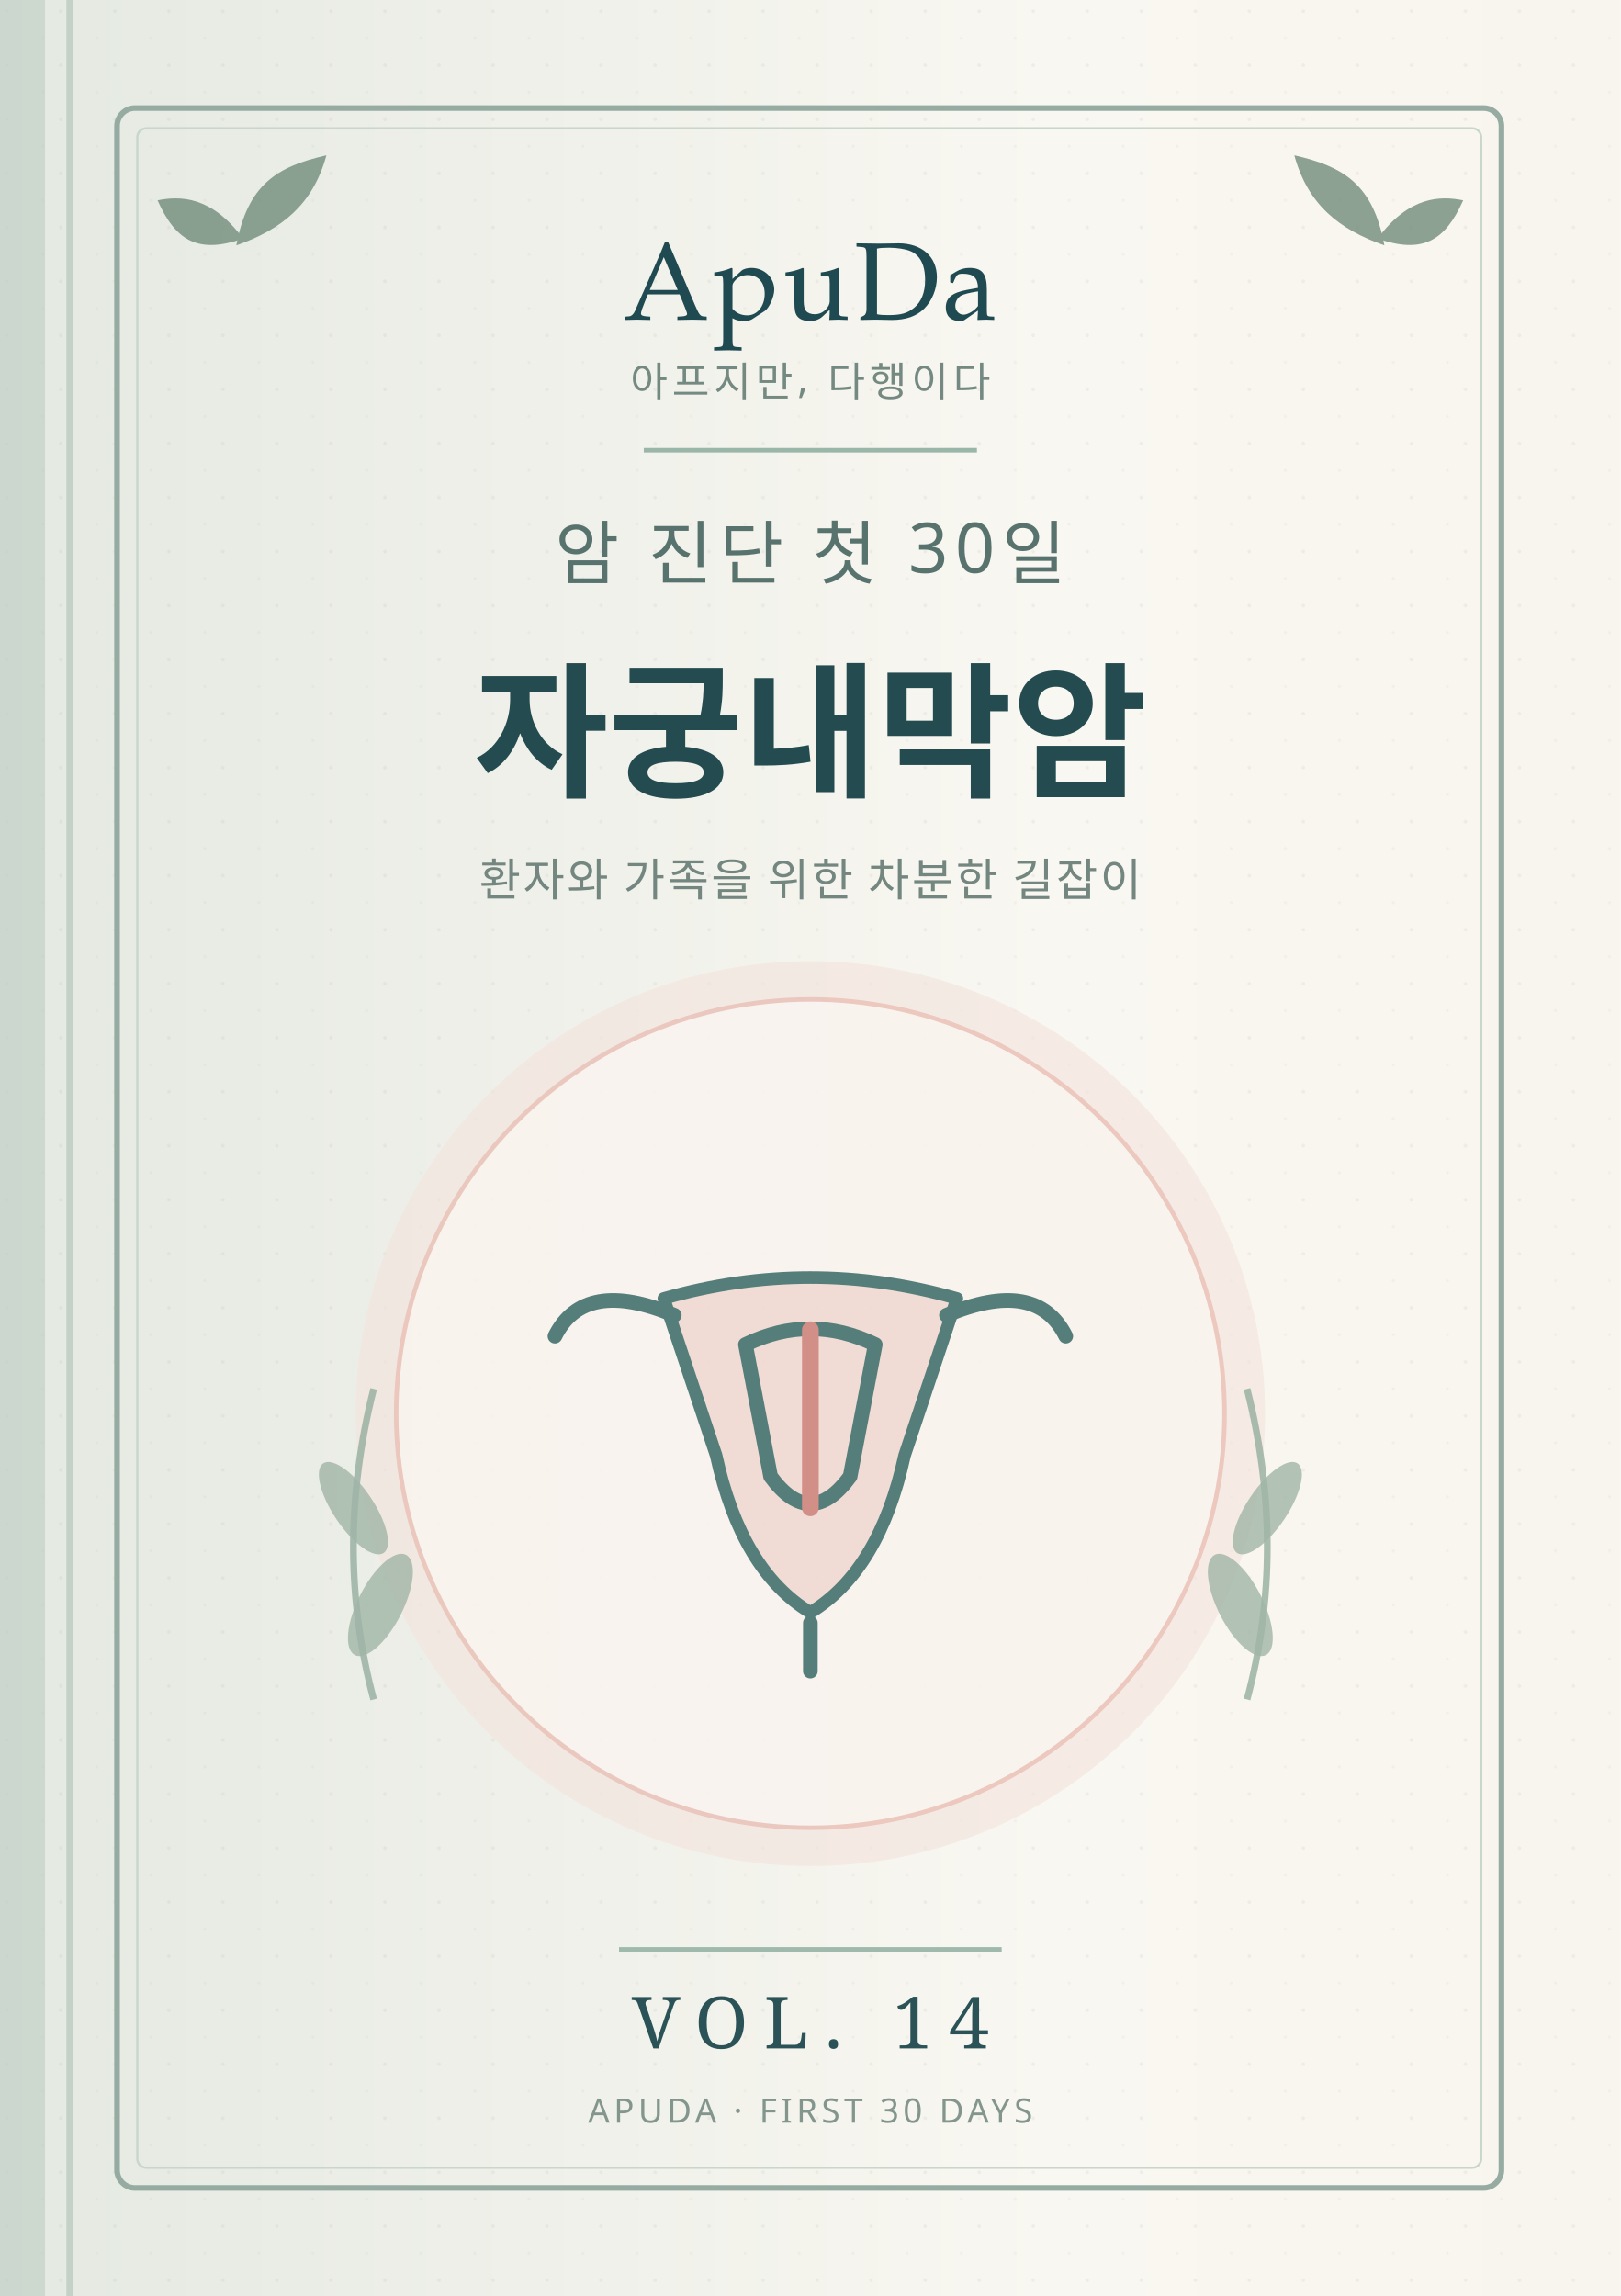
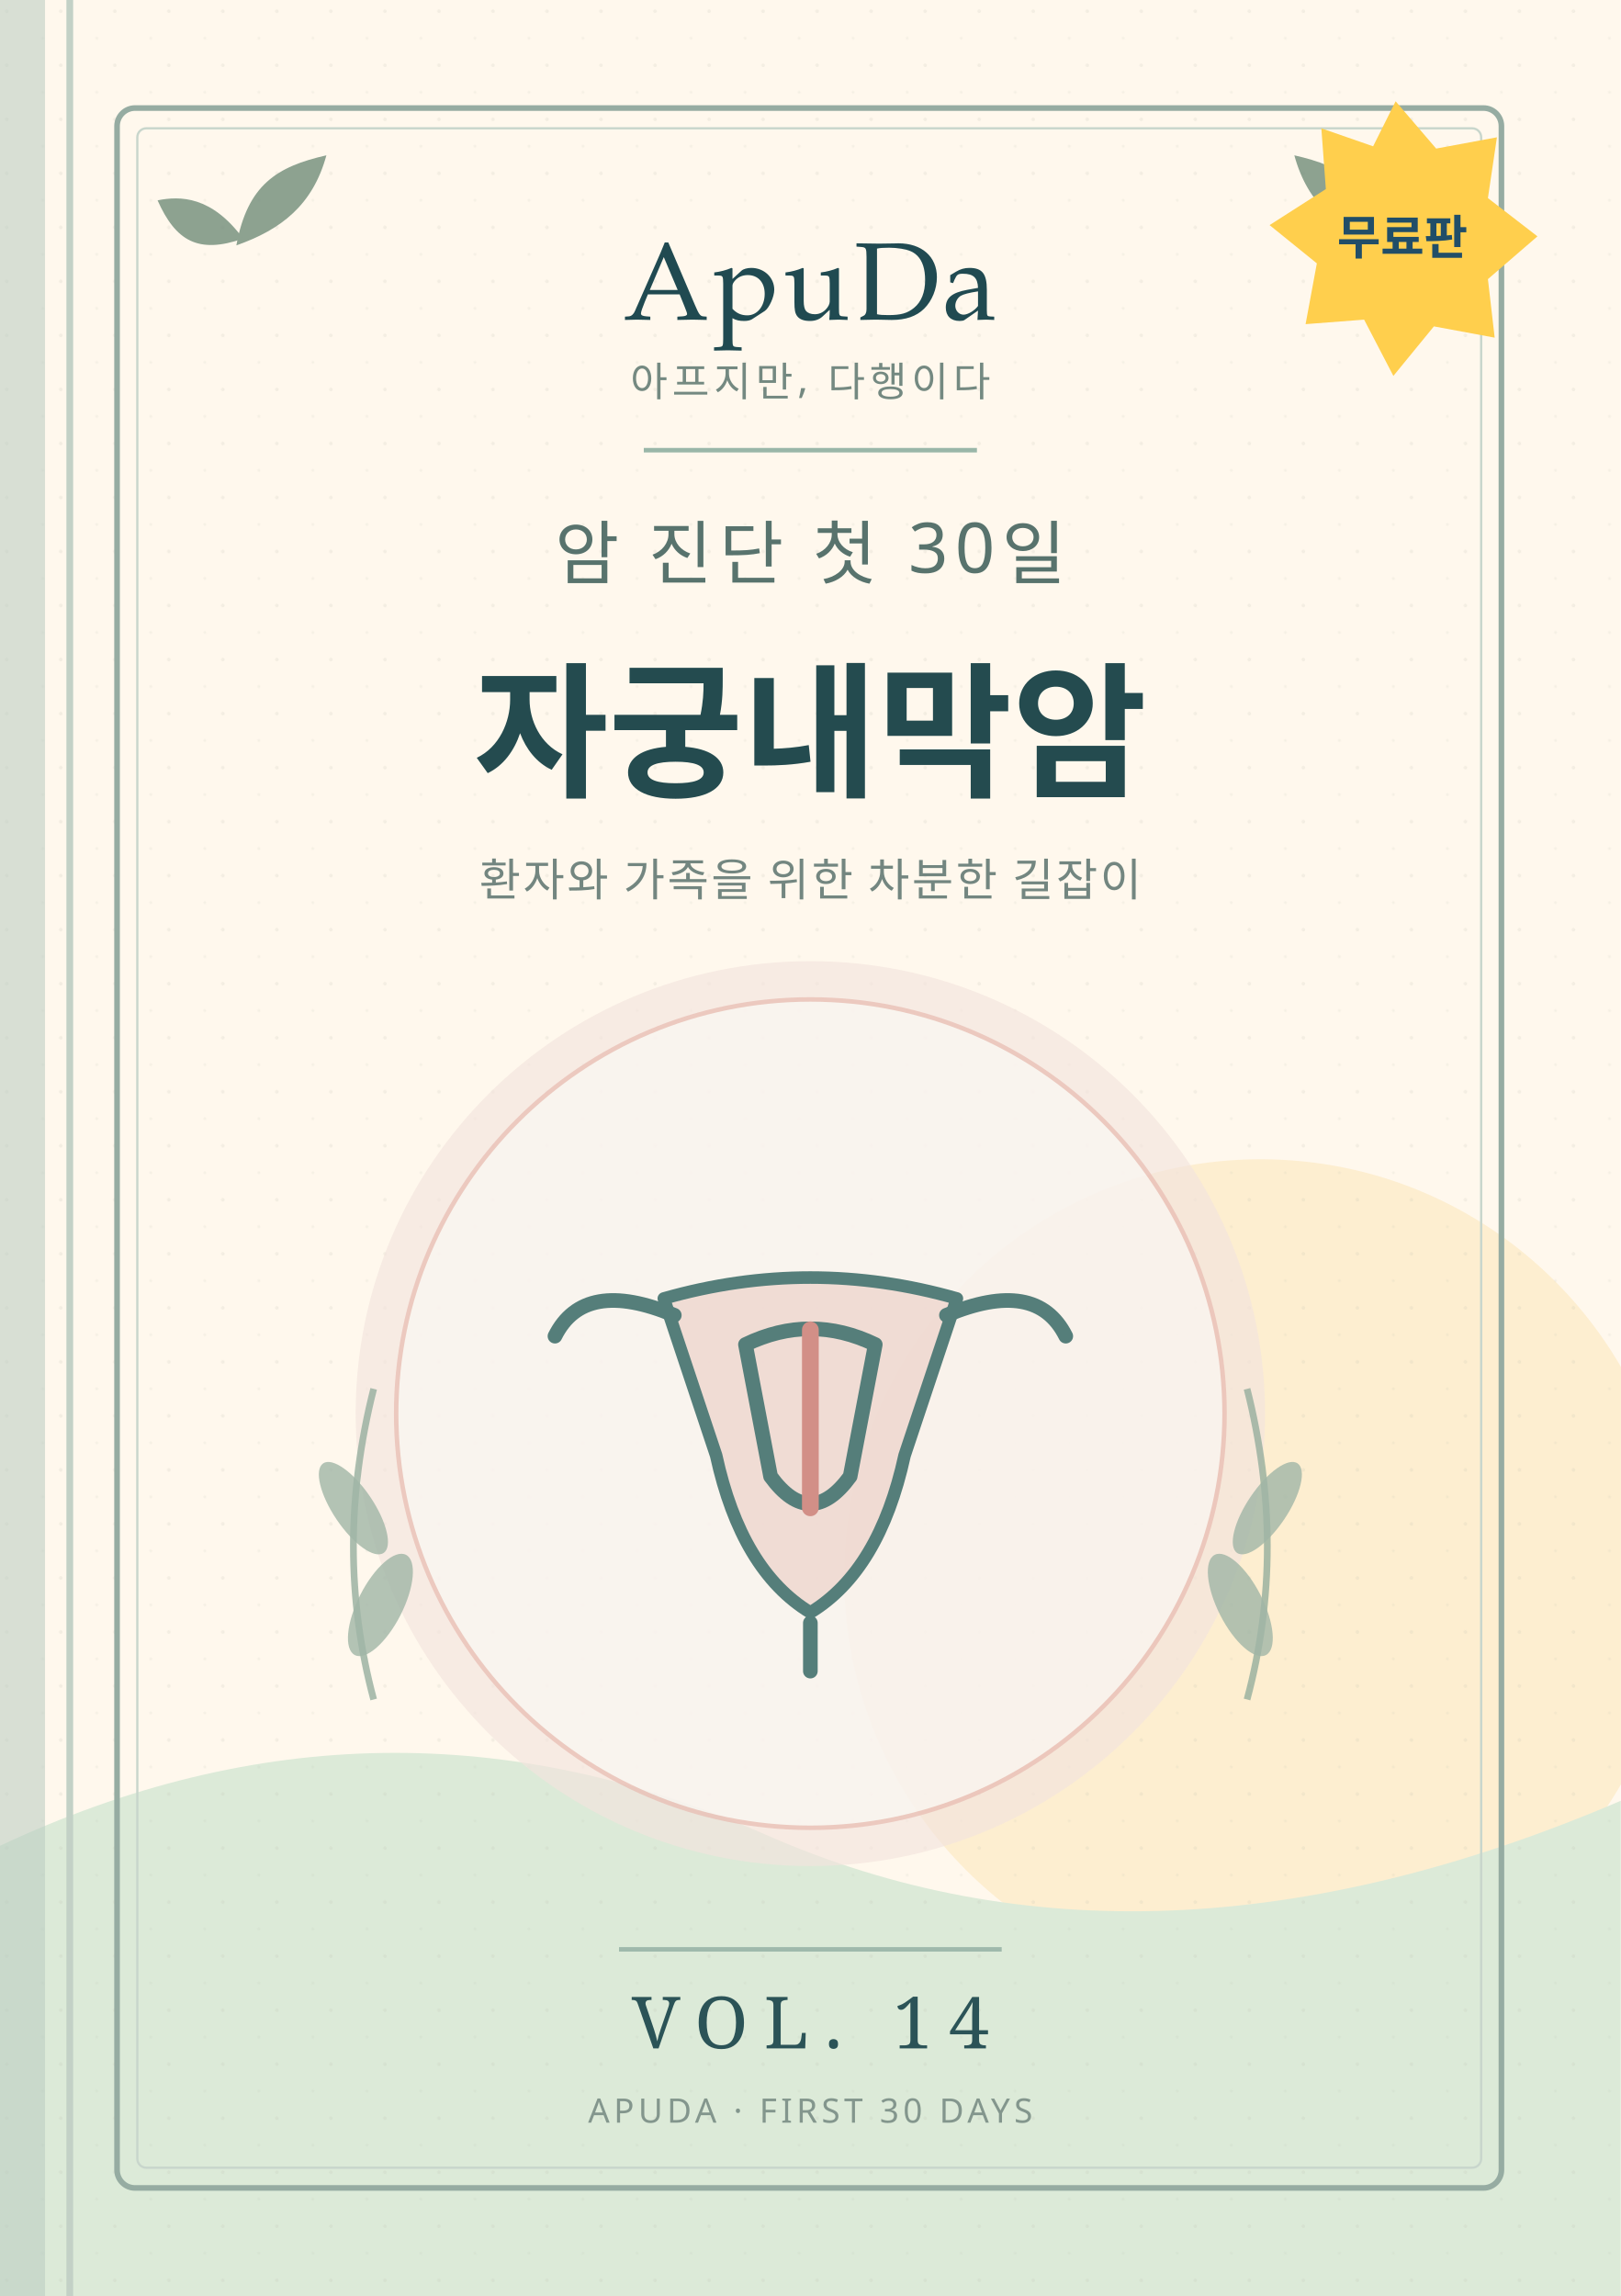
<svg xmlns="http://www.w3.org/2000/svg" width="720" height="1020" viewBox="0 0 720 1020" role="img" aria-labelledby="title description">
  <defs>
    <pattern id="paper" width="24" height="24" patternUnits="userSpaceOnUse">
      <circle cx="3" cy="5" r=".8" fill="#B6B8A9" opacity=".16" />
      <circle cx="19" cy="17" r=".65" fill="#B6B8A9" opacity=".12" />
    </pattern>
    <linearGradient id="book" x1="0" y1="0" x2="1" y2="0">
      <stop stop-color="#E4E9E1" />
      <stop offset=".65" stop-color="#F9F7F1" />
      <stop offset="1" stop-color="#F8F5EE" />
    </linearGradient>
  </defs>
-   <rect width="720" height="1020" fill="url(#book)" />
+   <rect width="720" height="1020" fill="#fff8ed" />
+   <circle cx="560" cy="700" r="185" fill="#fbe4b4" opacity=".5" />
+   <path d="M0 820 Q170 740 340 815 T720 800 V1020 H0Z" fill="#dcead8" />
  <rect width="720" height="1020" fill="url(#paper)" />
  <rect width="20" height="1020" fill="#B9CCC0" opacity=".56" />
  <path d="M31 0 V1020" stroke="#C3D1C6" stroke-width="3" />
  <rect x="52" y="48" width="615" height="924" rx="8" fill="none" stroke="#96ACA2" stroke-width="2.5" />
  <rect x="61" y="57" width="597" height="906" rx="4" fill="none" stroke="#C8D6CC" stroke-width="1" />
  <g fill="#708C79" opacity=".8">
    <path d="M105 109 C110 82 123 74 145 69 C139 91 125 102 105 109Z" />
    <path d="M108 106 C94 87 80 87 70 89 C78 107 88 113 108 106Z" />
    <path d="M615 109 C610 82 597 74 575 69 C581 91 595 102 615 109Z" />
    <path d="M612 106 C626 87 640 87 650 89 C642 107 632 113 612 106Z" />
  </g>
  <text x="360" y="142" font-family="Georgia,Palatino,serif" font-size="49" letter-spacing="1.8" text-anchor="middle" fill="#204A51">ApuDa</text>
  <text x="360" y="176" font-family="'Noto Sans KR','Malgun Gothic',sans-serif" font-size="18" text-anchor="middle" letter-spacing="2" fill="#748981">아프지만, 다행이다</text>
  <path d="M286 200 H434" stroke="#99B6A8" stroke-width="2" />
  <text x="360" y="257" font-family="'Noto Sans KR','Malgun Gothic',sans-serif" font-weight="500" font-size="31" text-anchor="middle" letter-spacing="3" fill="#58736D">암 진단 첫 30일</text>
  <g text-anchor="middle" font-family="'Noto Serif KR','Nanum Myeongjo','Malgun Gothic',serif" font-weight="700" fill="#244B4F">
    <text x="360" y="349" font-size="65">자궁내막암</text>
  </g>
  <text x="360" y="398" font-family="'Noto Sans KR','Malgun Gothic',sans-serif" font-size="20" text-anchor="middle" letter-spacing="1.1" fill="#738680">환자와 가족을 위한 차분한 길잡이</text>
  <ellipse cx="360" cy="628" rx="202" ry="201" fill="#F3E4DD" opacity=".66" />
  <circle cx="360" cy="628" r="184" fill="#FAF8F3" opacity=".68" stroke="#E7B9AF" stroke-width="2" />
  <g transform="translate(360 628) scale(.93)">
    <g fill="#E8C9BF" fill-opacity=".55" stroke="#557E7A" stroke-width="6" stroke-linecap="round" stroke-linejoin="round">
      <path d="M-70-55 Q0-75 70-55 L45 20 Q33 75 0 95 Q-33 75-45 20Z" />
    </g>
    <g fill="none" stroke="#557E7A" stroke-width="7" stroke-linecap="round" stroke-linejoin="round">
      <path d="M-65-47 Q-108-65-122-37 M65-47 Q108-65 122-37 M-31-33 Q0-48 31-33 L19 30 Q0 56-19 30Z M0 100 V123" />
    </g>
    <path d="M0-40 L0 45" stroke="#D28F87" stroke-width="8" stroke-linecap="round" />
  </g>
  <path d="M166 755 Q148 688 166 617 M554 755 Q572 688 554 617" stroke="#8FAA9A" stroke-width="3" fill="none" opacity=".75" />
  <g fill="#A0B5A6" opacity=".8">
    <ellipse cx="157" cy="670" rx="9" ry="24" transform="rotate(-34 157 670)" />
    <ellipse cx="169" cy="713" rx="10" ry="25" transform="rotate(27 169 713)" />
    <ellipse cx="563" cy="670" rx="9" ry="24" transform="rotate(34 563 670)" />
    <ellipse cx="551" cy="713" rx="10" ry="25" transform="rotate(-27 551 713)" />
  </g>
  <path d="M275 866 H445" stroke="#9FB9AC" stroke-width="2" />
  <text x="360" y="910" font-family="Georgia,serif" font-size="32" letter-spacing="7" text-anchor="middle" fill="#2B5357">VOL. 14</text>
  <text x="360" y="943" font-family="'Noto Sans KR','Malgun Gothic',sans-serif" font-size="15" letter-spacing="1.8" text-anchor="middle" fill="#83968D">APUDA · FIRST 30 DAYS</text>
+   <path d="M620 45 L638 66 665 61 661 88 683 105 661 124 664 150 637 145 619 167 606 142 580 144 585 117 564 100 589 84 587 57 610 65Z" fill="#ffcf4d" />
+   <text x="623" y="113" text-anchor="middle" font-size="21" font-weight="900" font-family="sans-serif" fill="#214e68">무료판</text>
</svg>
